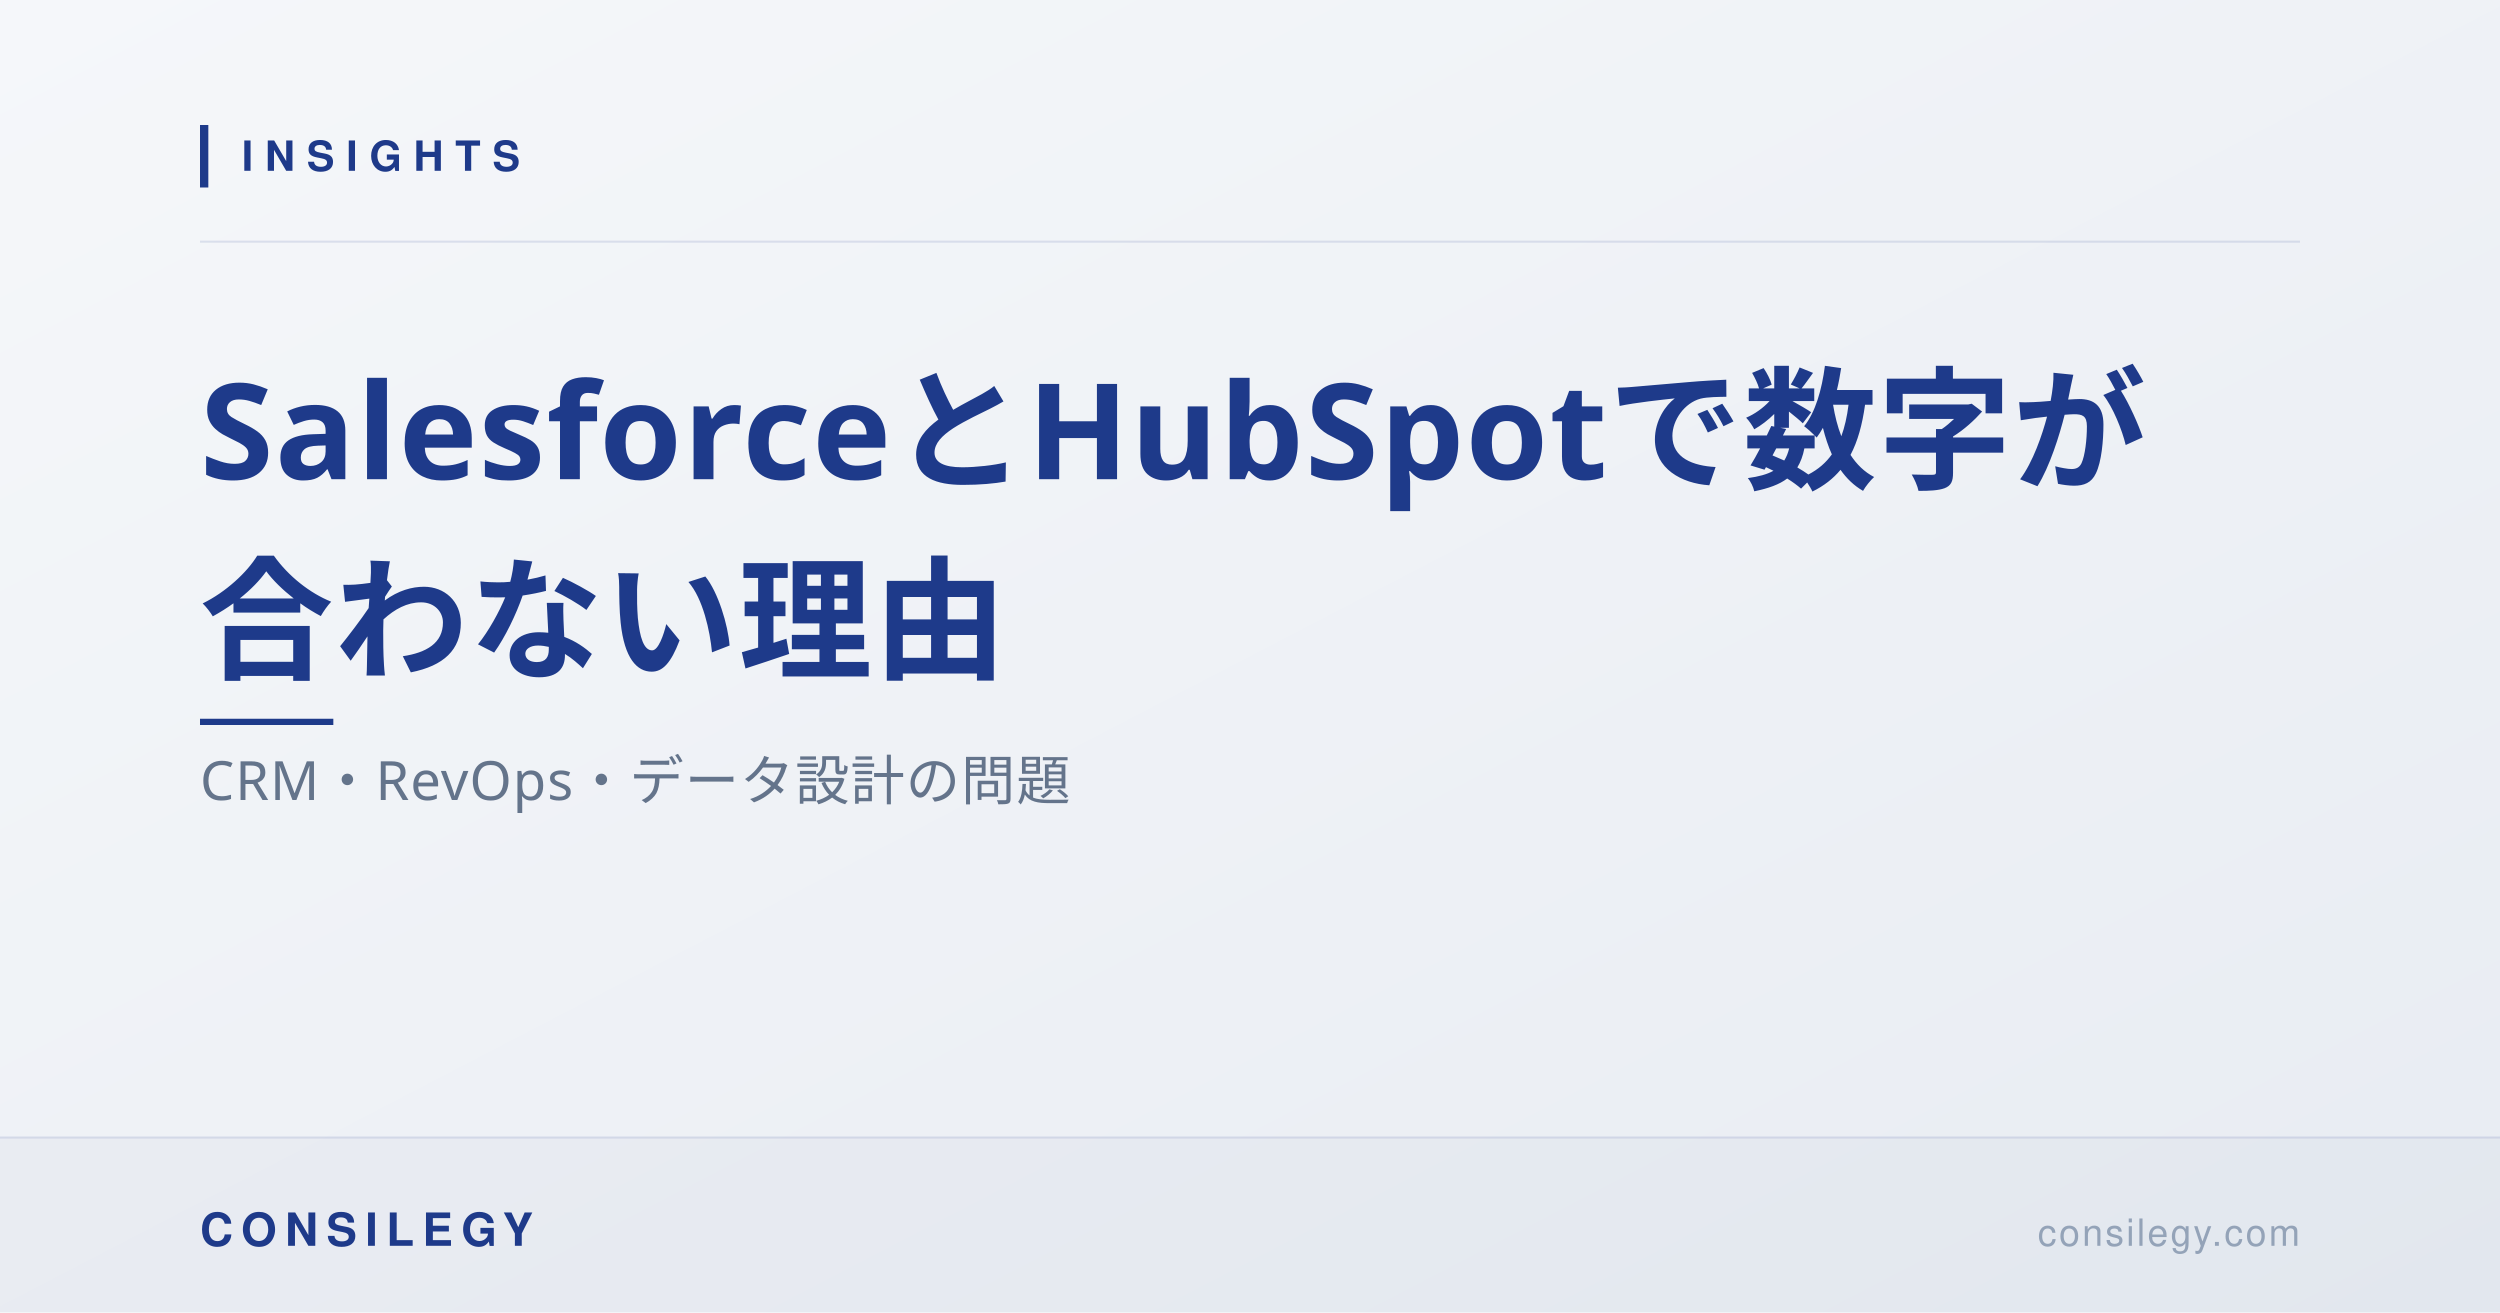
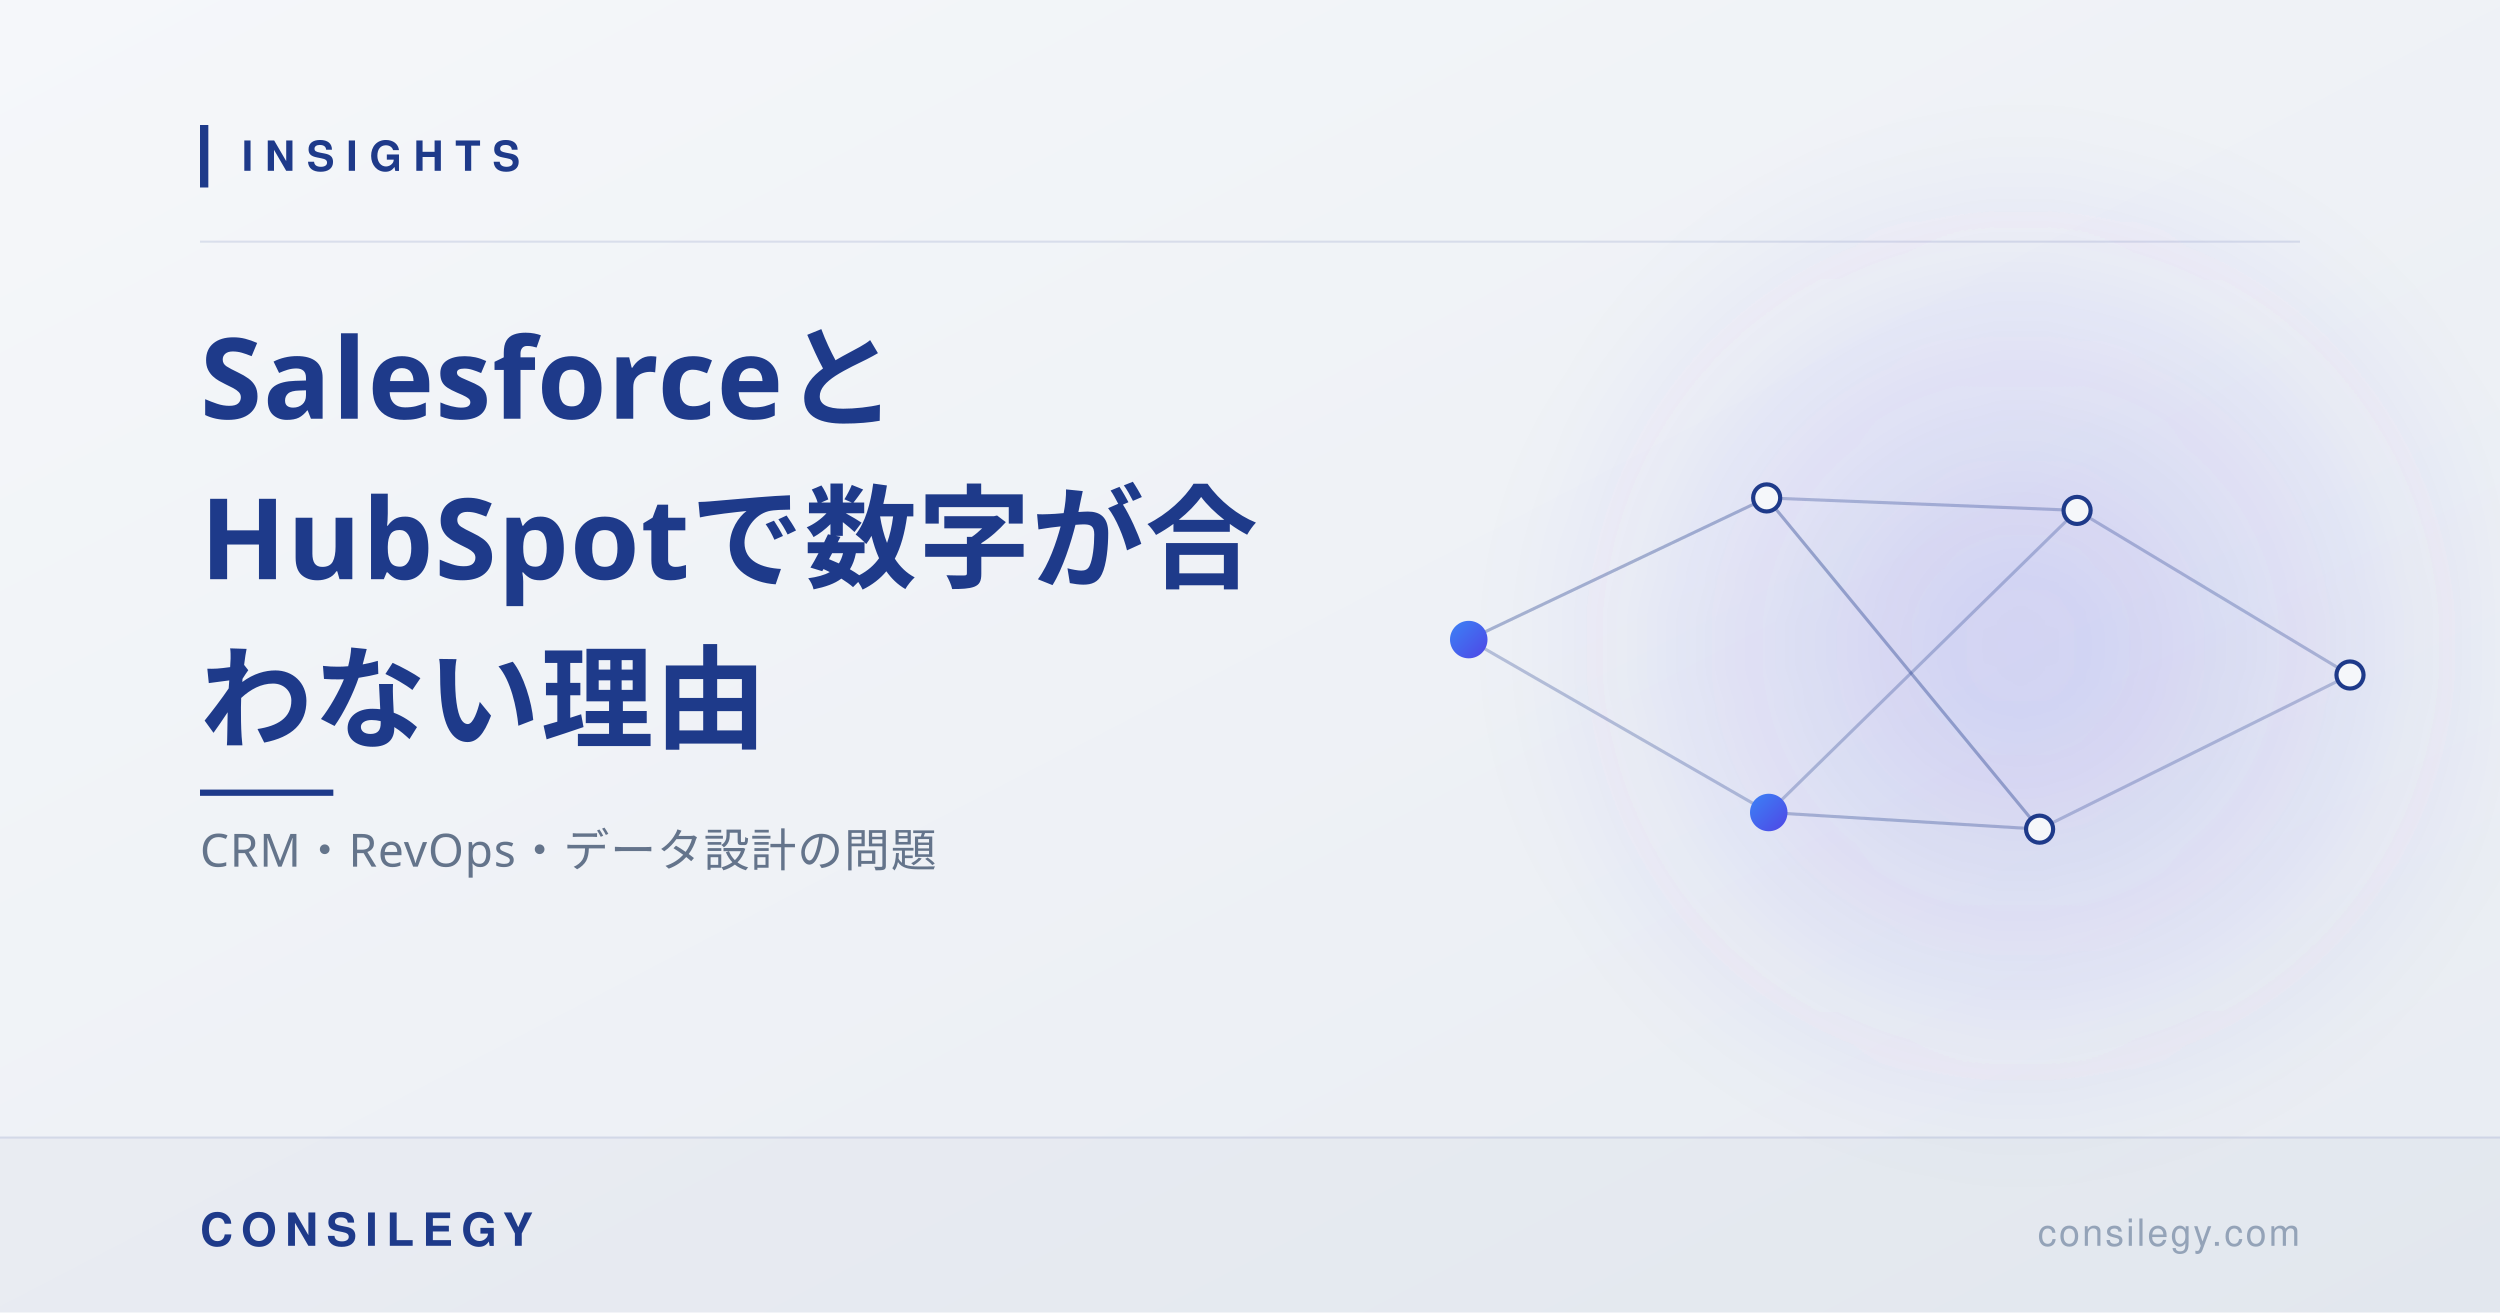
<svg xmlns="http://www.w3.org/2000/svg" viewBox="0 0 1200 630" width="1200" height="630">
  <defs>
    <linearGradient id="bg" x1="0%" y1="0%" x2="100%" y2="100%">
      <stop offset="0%" stop-color="#F5F7FA" />
      <stop offset="100%" stop-color="#E8ECF2" />
    </linearGradient>
+     <linearGradient id="bi" x1="0%" y1="0%" x2="100%" y2="100%">
+       <stop offset="0%" stop-color="#3B82F6" />
+       <stop offset="100%" stop-color="#4F46E5" />
+     </linearGradient>
+     <radialGradient id="glow" cx="50%" cy="50%" r="50%">
+       <stop offset="0%" stop-color="#4F46E5" stop-opacity="0.20" />
+       <stop offset="100%" stop-color="#4F46E5" stop-opacity="0" />
+     </radialGradient>
+     <filter id="soft" x="-60%" y="-60%" width="220%" height="220%">
+       <feGaussianBlur stdDeviation="26" />
+     </filter>
  </defs>
  <rect width="1200" height="630" fill="url(#bg)" />
+   <circle cx="970" cy="310" r="240" fill="url(#glow)" filter="url(#soft)" />
+   <line x1="705" y1="307" x2="848" y2="239" stroke="#1E3A8A" stroke-opacity="0.35" stroke-width="1.5" />
+   <line x1="705" y1="307" x2="849" y2="390" stroke="#1E3A8A" stroke-opacity="0.28" stroke-width="1.5" />
+   <line x1="848" y1="239" x2="997" y2="245" stroke="#1E3A8A" stroke-opacity="0.30" stroke-width="1.5" />
+   <line x1="848" y1="239" x2="979" y2="398" stroke="#1E3A8A" stroke-opacity="0.38" stroke-width="1.5" />
+   <line x1="849" y1="390" x2="997" y2="245" stroke="#1E3A8A" stroke-opacity="0.28" stroke-width="1.5" />
+   <line x1="849" y1="390" x2="979" y2="398" stroke="#1E3A8A" stroke-opacity="0.31" stroke-width="1.5" />
+   <line x1="997" y1="245" x2="1128" y2="324" stroke="#1E3A8A" stroke-opacity="0.29" stroke-width="1.5" />
+   <line x1="979" y1="398" x2="1128" y2="324" stroke="#1E3A8A" stroke-opacity="0.27" stroke-width="1.5" />
+   <circle cx="705" cy="307" r="9" fill="url(#bi)" />
+   <circle cx="848" cy="239" r="6.5" fill="#F5F7FA" stroke="#1E3A8A" stroke-width="2" />
+   <circle cx="849" cy="390" r="9" fill="url(#bi)" />
+   <circle cx="997" cy="245" r="6.5" fill="#F5F7FA" stroke="#1E3A8A" stroke-width="2" />
+   <circle cx="979" cy="398" r="6.5" fill="#F5F7FA" stroke="#1E3A8A" stroke-width="2" />
+   <circle cx="1128" cy="324" r="6.5" fill="#F5F7FA" stroke="#1E3A8A" stroke-width="2" />
  <rect x="96" y="60" width="4" height="30" fill="#1E3A8A" />
  <text x="116" y="82" font-family="'Helvetica Neue',Helvetica,Arial,sans-serif" font-size="20" font-weight="600" fill="#1E3A8A" letter-spacing="0.28em">INSIGHTS</text>
  <line x1="96" y1="116" x2="1104" y2="116" stroke="#1E3A8A" stroke-opacity="0.12" stroke-width="1" />
-   <text x="96" y="230" font-family="'Hiragino Sans','Hiragino Kaku Gothic ProN',system-ui,sans-serif" font-size="64" font-weight="600" fill="#1E3A8A" letter-spacing="0.01em">SalesforceとHubSpotで数字が</text>
-   <text x="96" y="321" font-family="'Hiragino Sans','Hiragino Kaku Gothic ProN',system-ui,sans-serif" font-size="64" font-weight="600" fill="#1E3A8A" letter-spacing="0.01em">合わない理由</text>
-   <rect x="96" y="345" width="64" height="3" fill="#1E3A8A" />
-   <text x="96" y="384" font-family="'Hiragino Sans','Hiragino Kaku Gothic ProN',system-ui,sans-serif" font-size="26" font-weight="400" fill="#64748B" letter-spacing="0.02em">CRM・RevOps・データ設計の問題</text>
+   <text x="96" y="201" font-family="'Hiragino Sans','Hiragino Kaku Gothic ProN',system-ui,sans-serif" font-size="54" font-weight="600" fill="#1E3A8A" letter-spacing="0.01em">Salesforceと</text>
+   <text x="96" y="278" font-family="'Hiragino Sans','Hiragino Kaku Gothic ProN',system-ui,sans-serif" font-size="54" font-weight="600" fill="#1E3A8A" letter-spacing="0.01em">HubSpotで数字が合</text>
+   <text x="96" y="355" font-family="'Hiragino Sans','Hiragino Kaku Gothic ProN',system-ui,sans-serif" font-size="54" font-weight="600" fill="#1E3A8A" letter-spacing="0.01em">わない理由</text>
+   <rect x="96" y="379" width="64" height="3" fill="#1E3A8A" />
+   <text x="96" y="416" font-family="'Hiragino Sans','Hiragino Kaku Gothic ProN',system-ui,sans-serif" font-size="22" font-weight="400" fill="#64748B" letter-spacing="0.02em">CRM・RevOps・データ設計の問題</text>
  <rect x="0" y="546" width="1200" height="84" fill="#1E3A8A" fill-opacity="0.035" />
  <line x1="0" y1="546" x2="1200" y2="546" stroke="#1E3A8A" stroke-opacity="0.12" stroke-width="1" />
  <text x="96" y="598" font-family="'Helvetica Neue',Helvetica,Arial,sans-serif" font-size="22" font-weight="600" fill="#1E3A8A" letter-spacing="0.18em">CONSILEGY</text>
  <text x="1104" y="598" text-anchor="end" font-family="'Helvetica Neue',Helvetica,Arial,sans-serif" font-size="18" font-weight="400" fill="#94A3B8" letter-spacing="0.06em">consilegy.com</text>
</svg>
